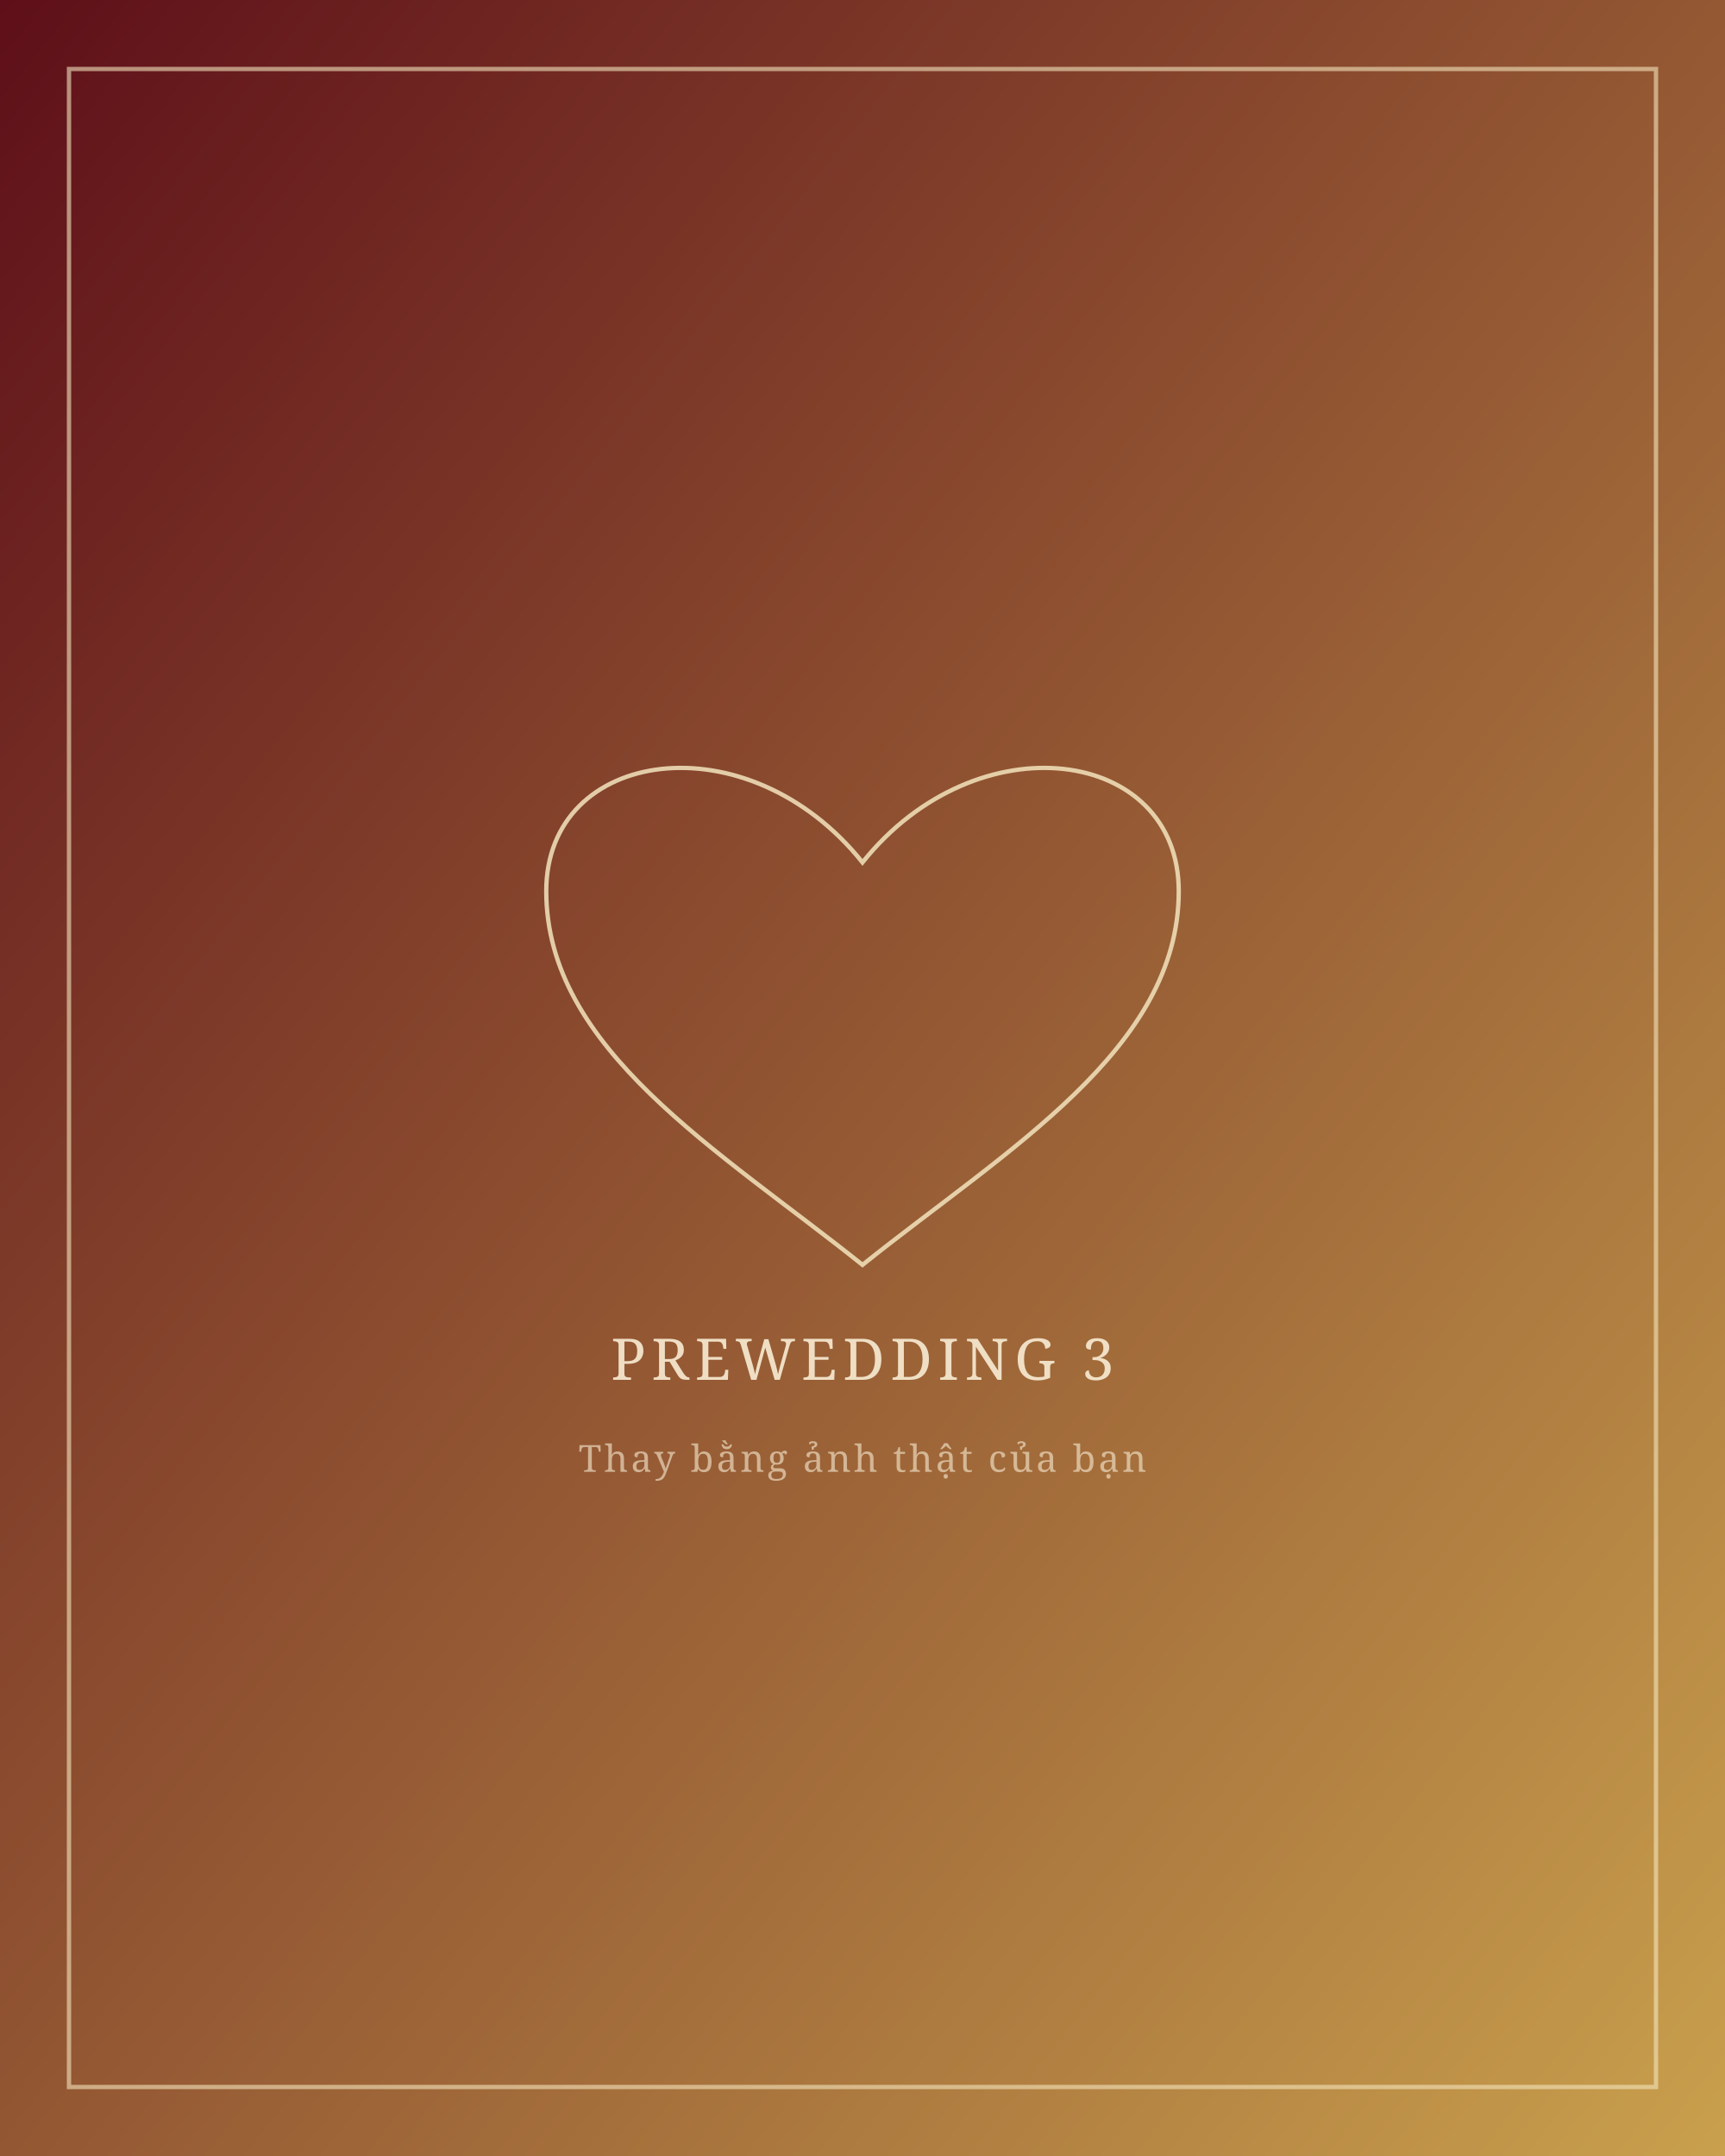
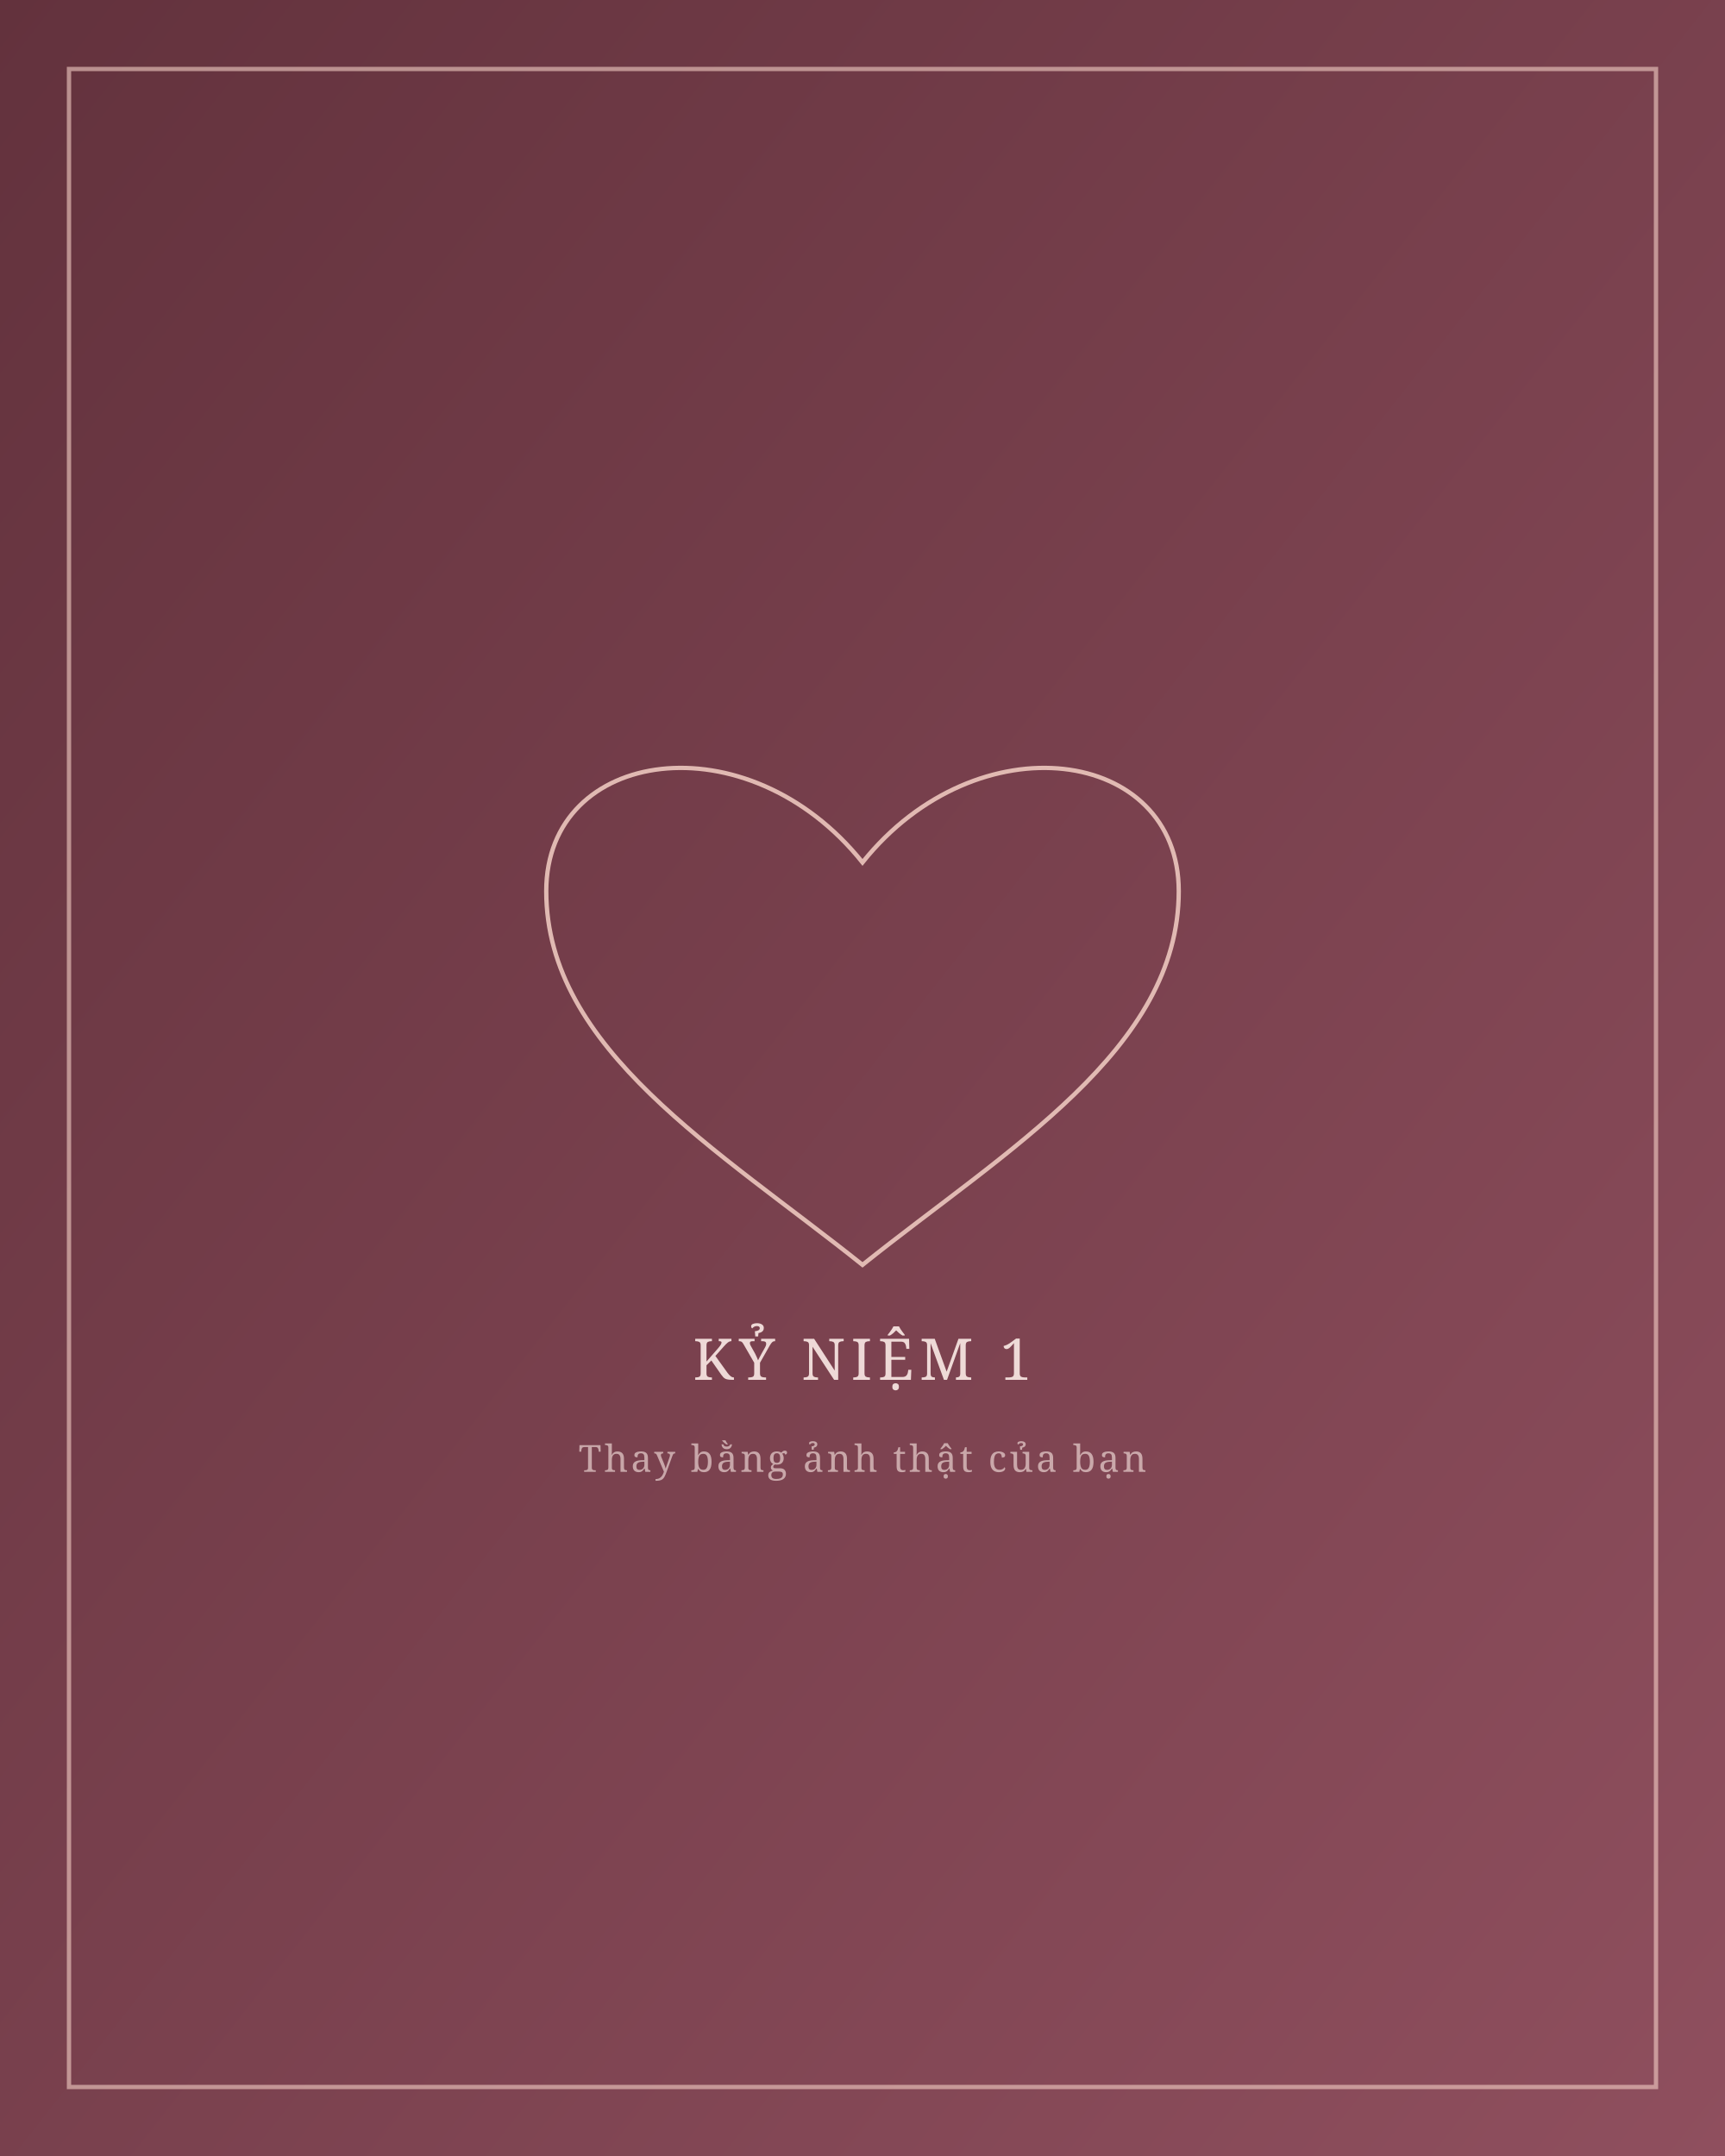
<svg xmlns="http://www.w3.org/2000/svg" viewBox="0 0 600 750">
  <defs>
    <linearGradient id="g9" x1="0" y1="0" x2="1" y2="1">
-       <stop offset="0%" stop-color="#5e0f19" />
-       <stop offset="100%" stop-color="#c9a04d" />
+       <stop offset="0%" stop-color="#63323d" />
+       <stop offset="100%" stop-color="#8f4f5e" />
    </linearGradient>
  </defs>
  <rect width="600" height="750" fill="url(#g9)" />
-   <rect x="24" y="24" width="552" height="702" fill="none" stroke="#f3e4bd" stroke-width="1.5" opacity="0.6" />
-   <g fill="none" stroke="#f3e4bd" stroke-width="1.5" opacity="0.85">
+   <rect x="24" y="24" width="552" height="702" fill="none" stroke="#f3cfc4" stroke-width="1.5" opacity="0.6" />
+   <g fill="none" stroke="#f3cfc4" stroke-width="1.5" opacity="0.85">
    <path d="M300 300c-40-50-110-40-110 10 0 55 60 90 110 130 50-40 110-75 110-130 0-50-70-60-110-10z" />
  </g>
-   <text x="300" y="480" text-anchor="middle" fill="#f8ecd4" font-family="Georgia, serif" font-size="20" letter-spacing="2" opacity="0.9">PREWEDDING 3</text>
-   <text x="300" y="512" text-anchor="middle" fill="#f8ecd4" font-family="Georgia, serif" font-size="13" letter-spacing="1" opacity="0.6">Thay bằng ảnh thật của bạn</text>
+   <text x="300" y="480" text-anchor="middle" fill="#fbeae5" font-family="Georgia, serif" font-size="20" letter-spacing="2" opacity="0.9">KỶ NIỆM 1</text>
+   <text x="300" y="512" text-anchor="middle" fill="#fbeae5" font-family="Georgia, serif" font-size="13" letter-spacing="1" opacity="0.6">Thay bằng ảnh thật của bạn</text>
</svg>
